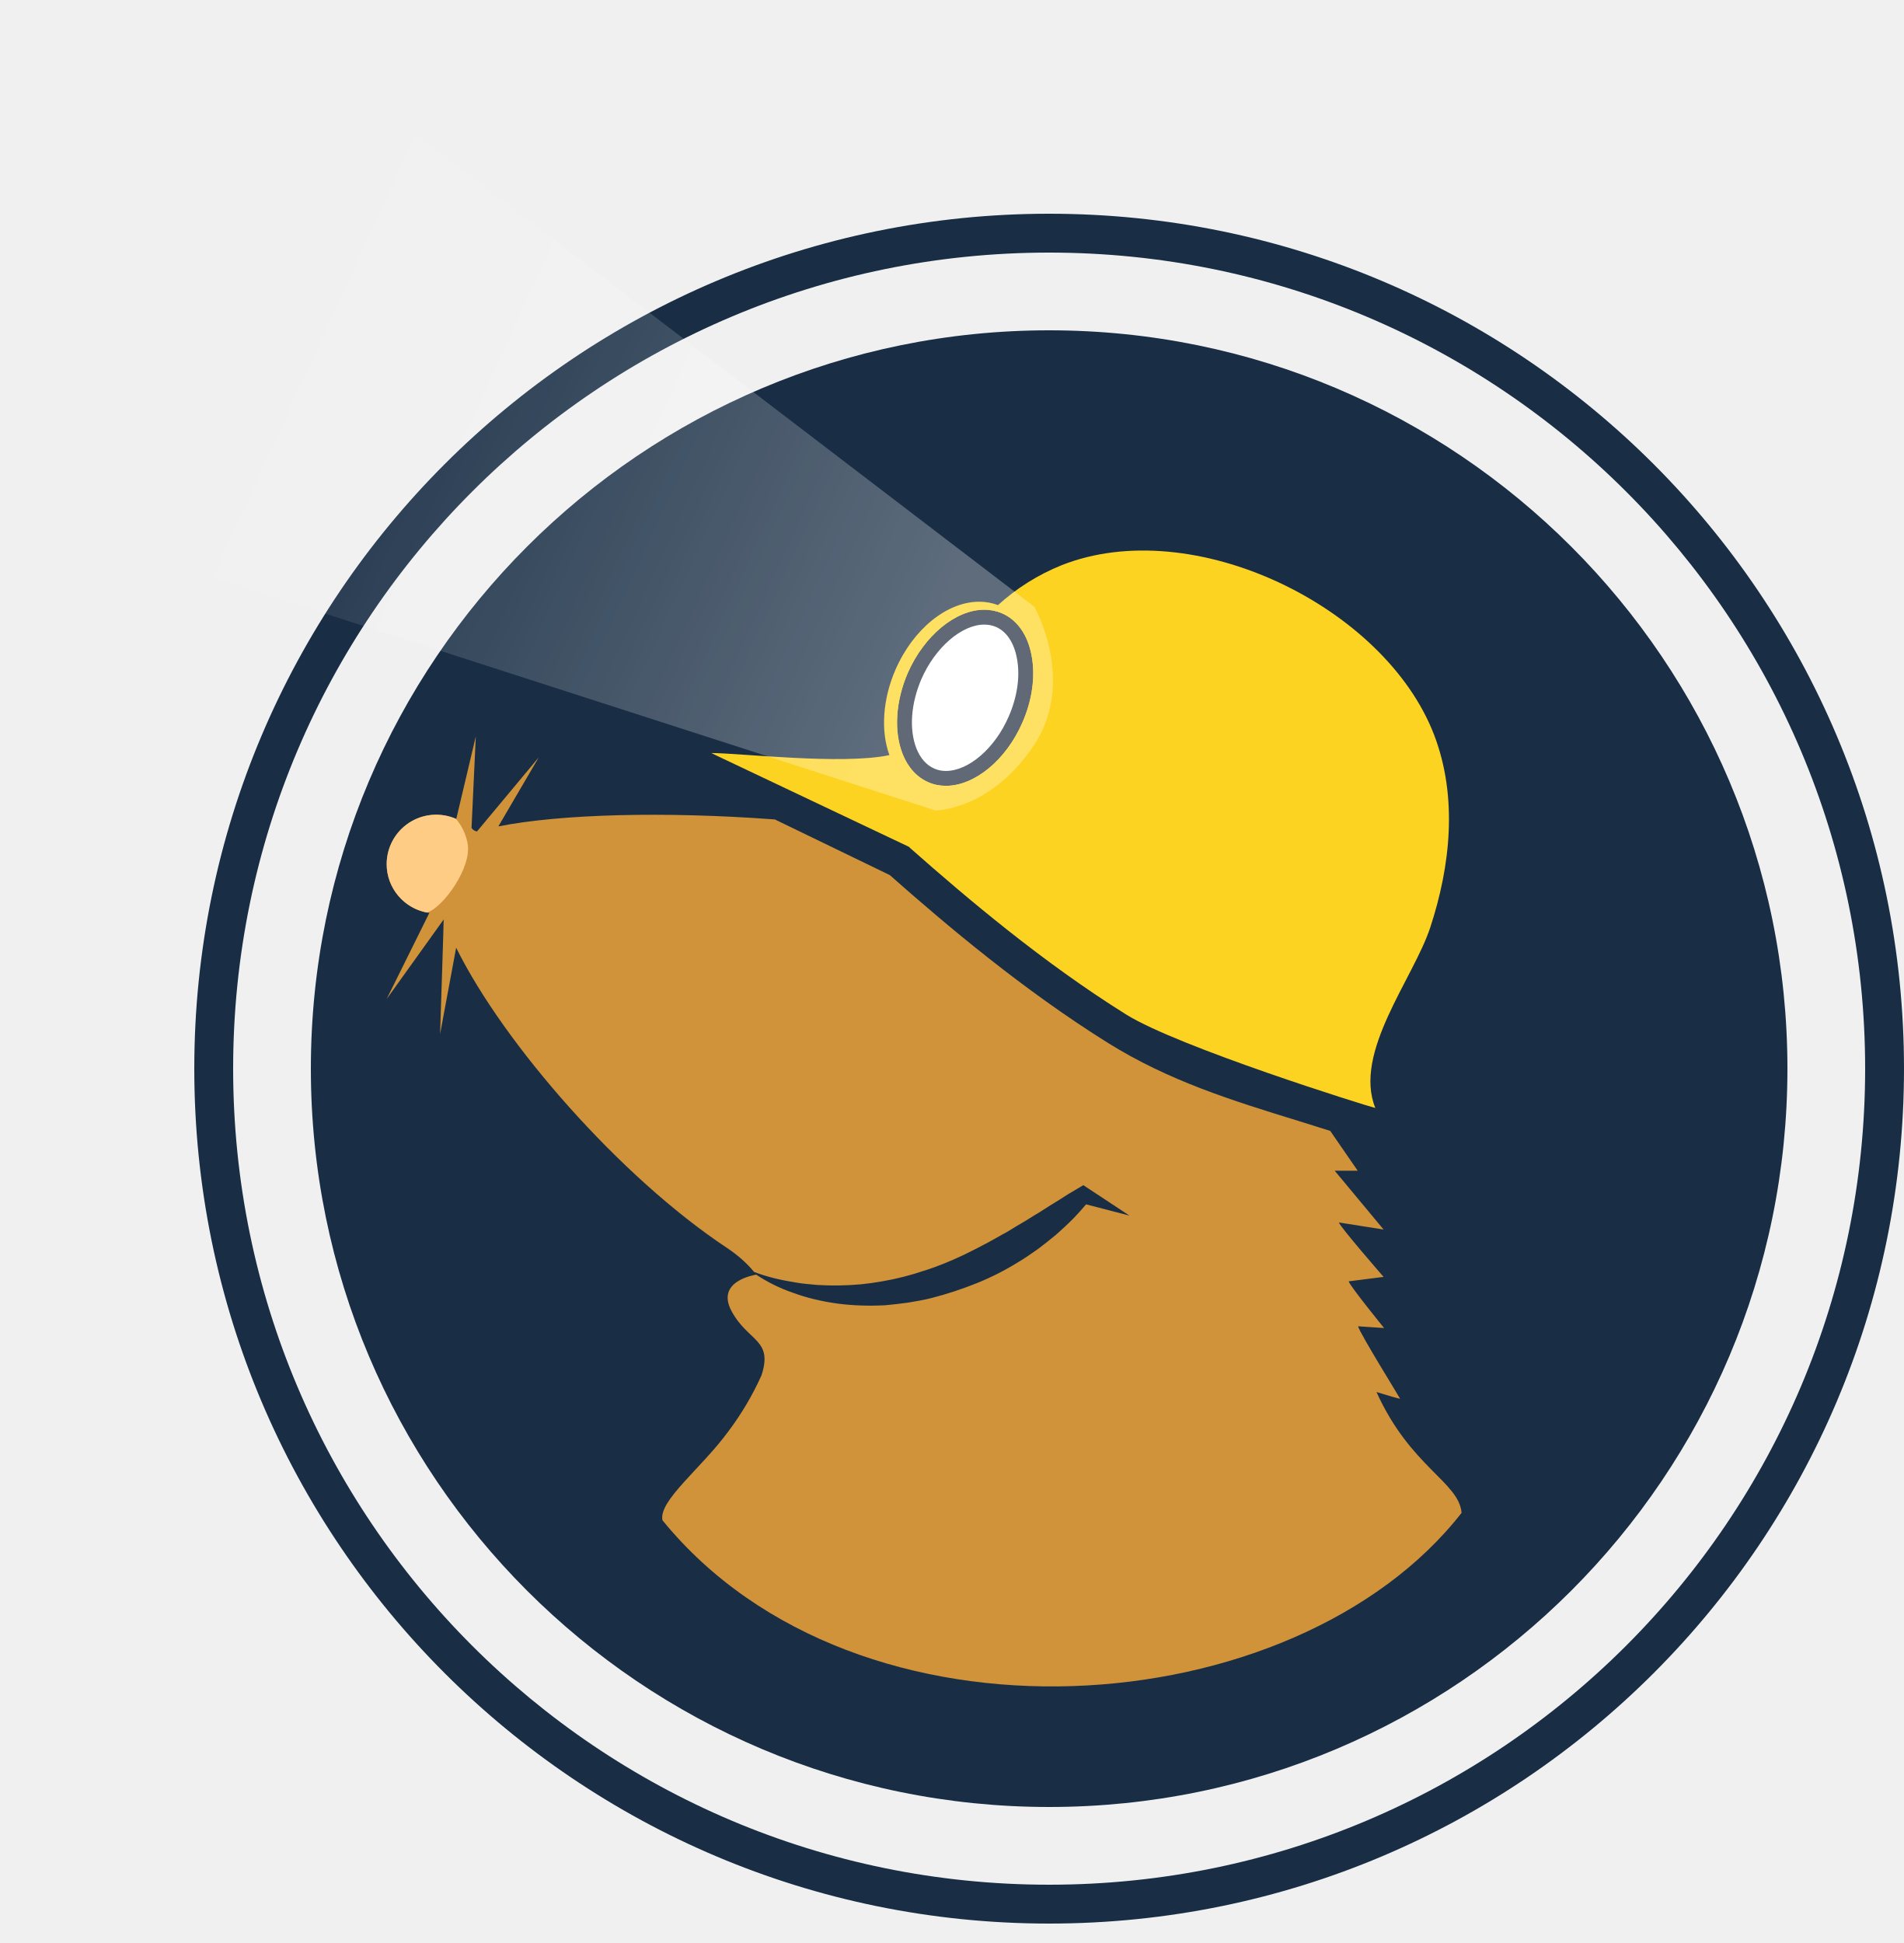
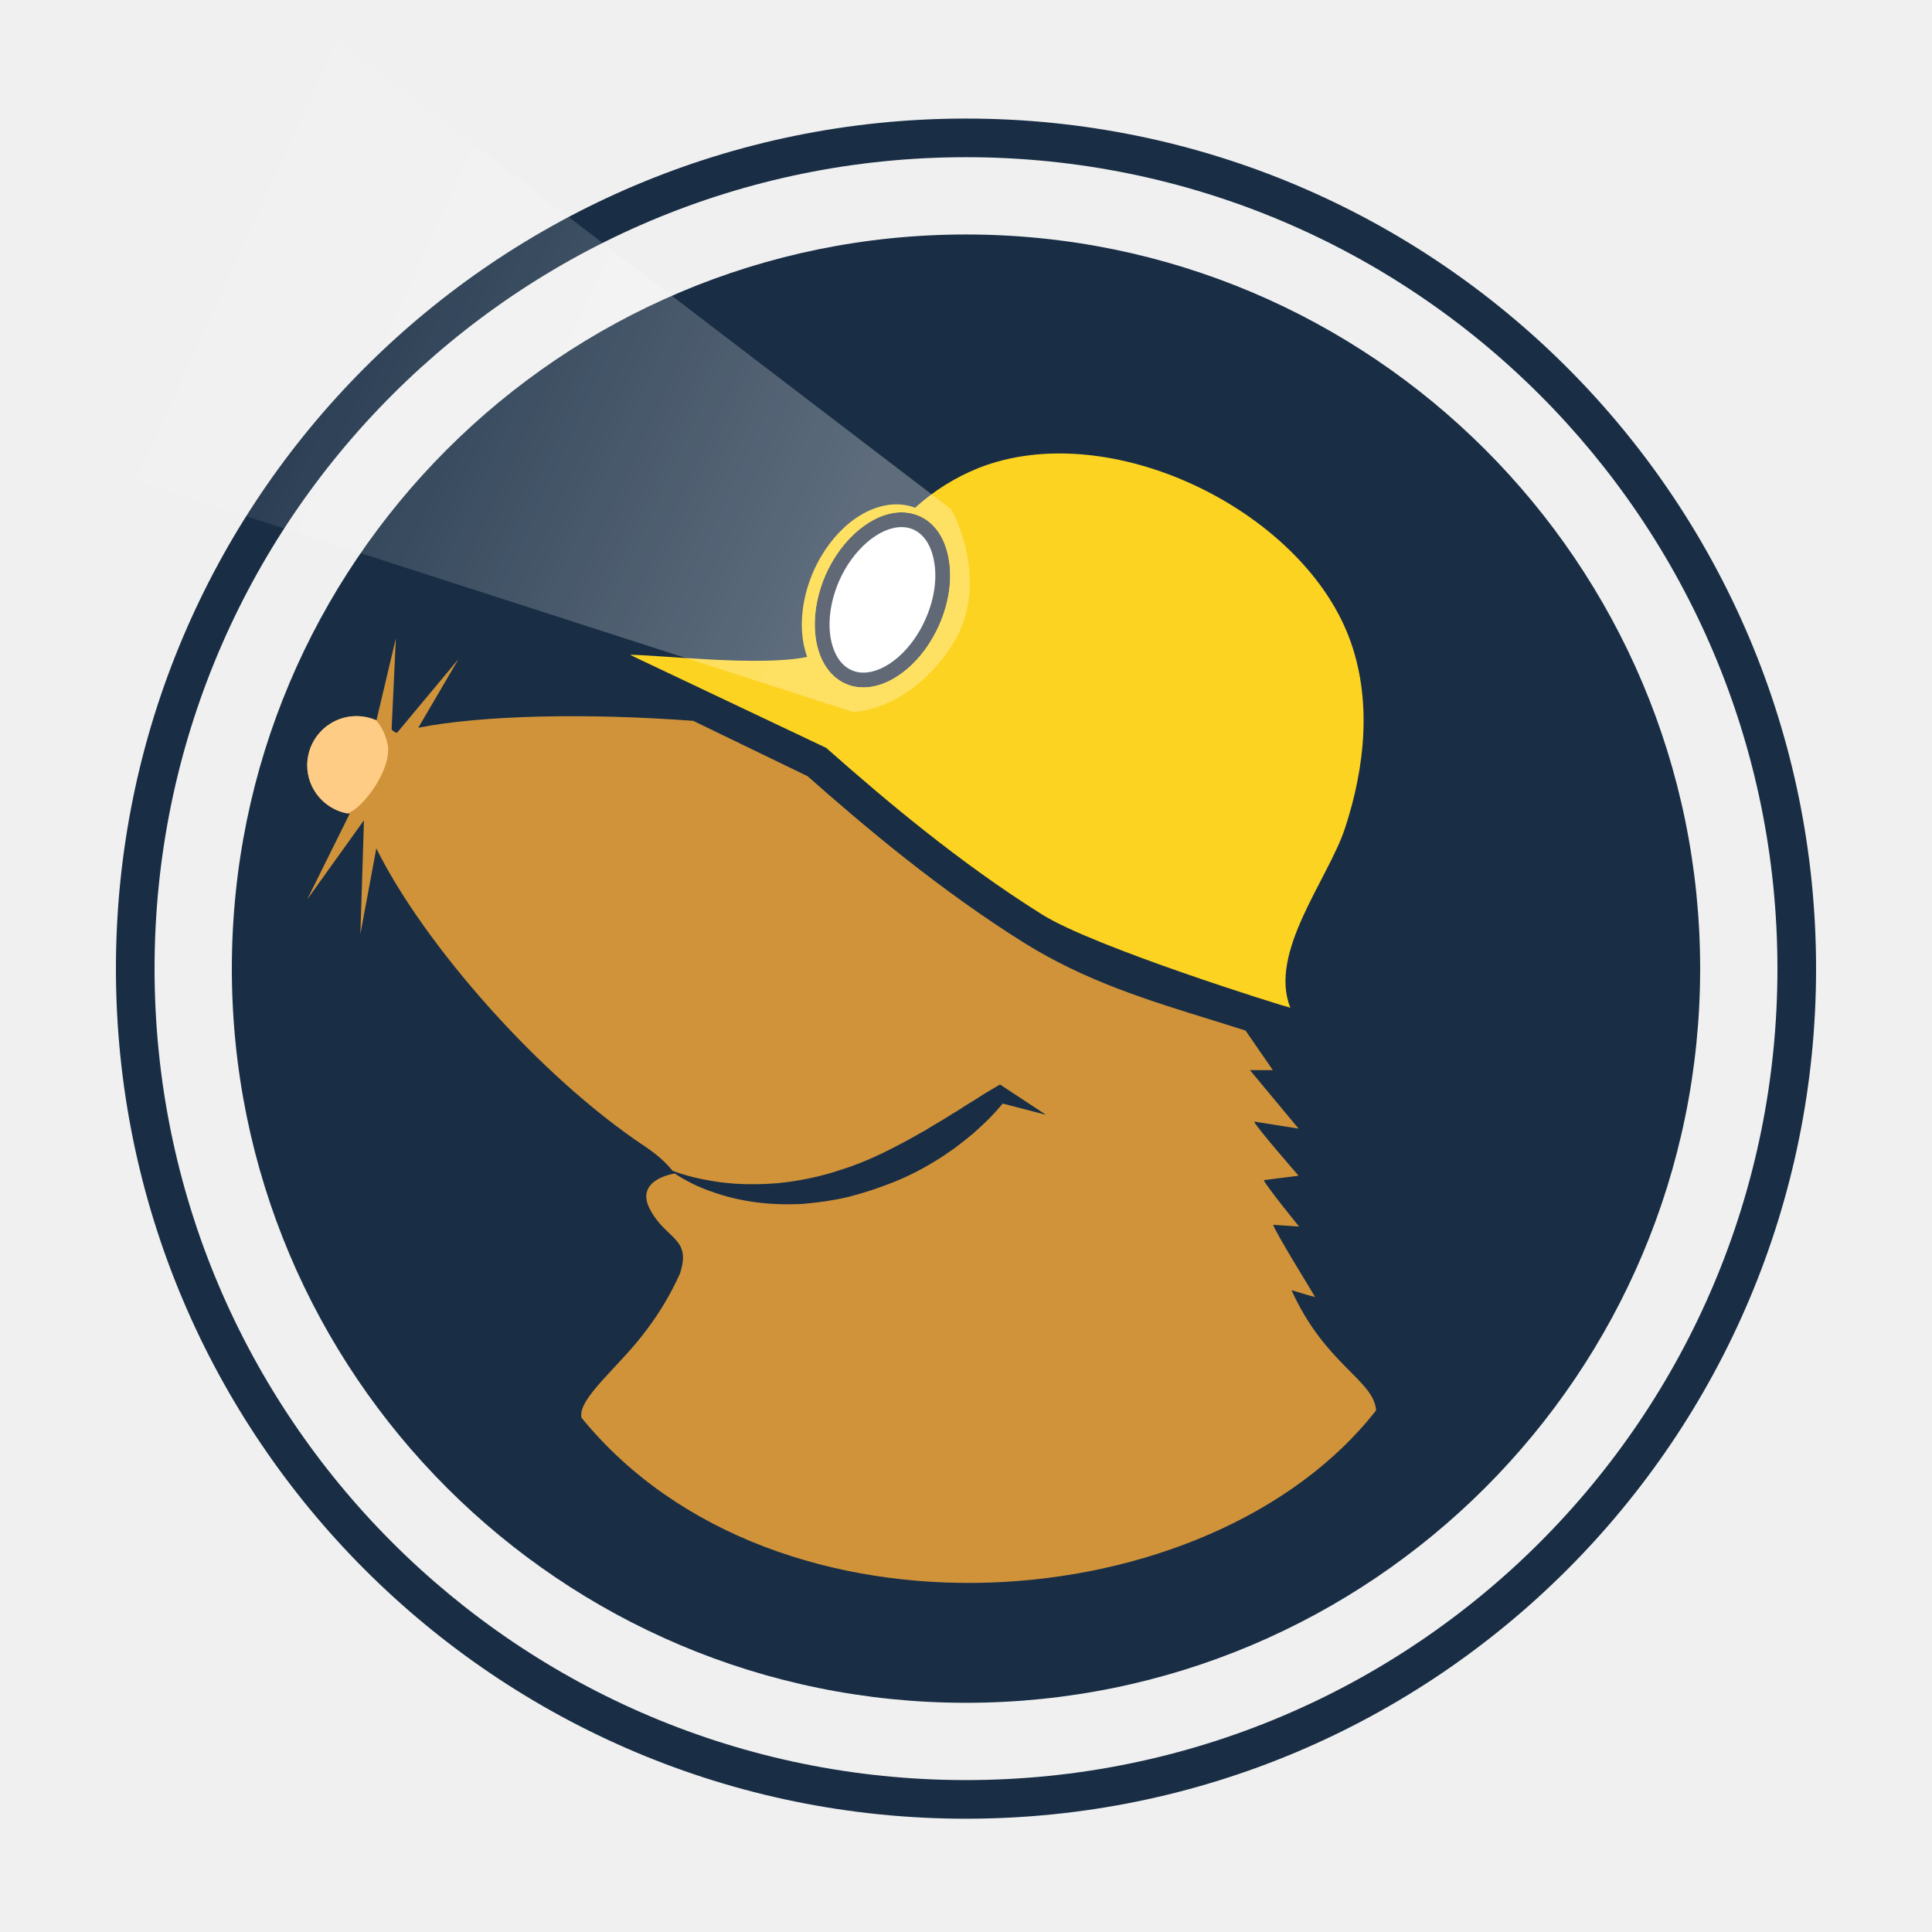
- <svg xmlns="http://www.w3.org/2000/svg" xmlns:xlink="http://www.w3.org/1999/xlink" width="49" height="50" viewBox="0 0 49 50">
-   <defs>
-     <path d="M.1 6.833l1.467-2.047c.004.01-.092 2.947-.092 2.947l.413-2.22c1.225 2.474 4.217 5.897 6.96 7.718.296.197.528.406.707.625.346.133.703.212 1.059.27.187.034.379.048.565.065a7.42 7.42 0 0 0 1.12-.016 6.92 6.92 0 0 0 .554-.077 6.959 6.959 0 0 0 1.075-.273c.175-.053.35-.119.52-.186.173-.07.341-.144.508-.224.167-.084.333-.162.496-.252.166-.082.325-.178.49-.269.166-.084.318-.192.482-.283.163-.092.317-.2.481-.293.159-.102.317-.205.482-.303.158-.105.322-.205.491-.302l.152-.09.08.054 1.107.73-1.117-.29a7.07 7.07 0 0 1-.331.367c-.14.142-.288.277-.436.409-.154.129-.31.252-.471.373-.164.114-.329.232-.502.334a6.948 6.948 0 0 1-1.08.548 9.333 9.333 0 0 1-1.155.379c-.195.05-.397.084-.596.117-.201.03-.403.051-.604.07-.405.02-.813.01-1.211-.042a6.27 6.27 0 0 1-.595-.11 5.09 5.09 0 0 1-.573-.173 4.14 4.14 0 0 1-.936-.463c-.002.004-1.06.148-.633.941.428.79 1.073.72.769 1.651a7.54 7.54 0 0 1-.856 1.446c-.697.952-1.8 1.782-1.692 2.283 5.01 6.149 16.283 5.293 20.565-.191-.065-.794-1.314-1.173-2.19-3.11.241.075.607.185.607.171 0-.014-1.045-1.694-1.08-1.862l.669.045s-.895-1.1-.911-1.202l.898-.114s-1.13-1.298-1.15-1.401l1.15.182-1.258-1.513h.592l-.707-1.025a30.02 30.02 0 0 0-.36-.113c-.154-.05-.308-.096-.46-.144-1.722-.53-3.331-1.03-4.894-2.003-2.188-1.366-4.15-3.023-5.621-4.323L10.09 2.212c-2.831-.21-5.498-.141-7.116.179L4.015.613 2.424 2.522c-.113-.025-.14-.096-.14-.096l.11-2.35L1.891 2.2A1.274 1.274 0 0 0 .1 3.36c0 .64.477 1.172 1.098 1.258L.1 6.833z" id="a" />
-     <path d="M1.887.156A1.274 1.274 0 0 0 .1 1.319c0 .617.443 1.133 1.031 1.246a.26.26 0 0 0 .027-.007C1.542 2.431 2.309 1.41 2.18.772a1.38 1.38 0 0 0-.294-.616z" id="c" />
-     <path d="M4.594 5.277c-.228-.626-.172-1.442.156-2.197.457-1.048 1.325-1.75 2.157-1.75.169 0 .33.03.481.087A5.507 5.507 0 0 1 9.023.392c3.378-1.34 8.319 1.054 9.59 4.366.61 1.597.423 3.363-.1 4.955-.433 1.316-1.99 3.213-1.414 4.645-.236-.056-5.062-1.565-6.413-2.406-2.152-1.345-4.096-2.992-5.55-4.276l-.042-.04-4.91-2.328c-.058-.03-.115-.055-.173-.084.705 0 3.387.311 4.583.053" id="e" />
-     <path d="M.199 3.717c.138.348.368.6.664.728.136.061.29.092.452.092.743 0 1.55-.669 1.966-1.626.255-.58.34-1.194.238-1.725C3.421.653 3.15.267 2.756.097a1.154 1.154 0 0 0-.454-.092C1.562.005.754.673.334 1.63.02 2.355-.03 3.134.2 3.717z" id="g" />
-     <linearGradient x1="93.215%" y1="62.465%" x2="22.664%" y2="38.215%" id="i">
-       <stop stop-color="#FFF" offset="0%" />
-       <stop stop-color="#FFF" stop-opacity="0" offset="100%" />
+ <svg xmlns="http://www.w3.org/2000/svg" xmlns:xlink="http://www.w3.org/1999/xlink" width="50" height="50" viewBox="0 0 50 50" version="1.1" id="svg3830">
+   <defs id="defs3788">
+     <path d="M 0.1,6.833 1.567,4.786 C 1.571,4.796 1.475,7.733 1.475,7.733 l 0.413,-2.22 c 1.225,2.474 4.217,5.897 6.96,7.718 0.296,0.197 0.528,0.406 0.707,0.625 0.346,0.133 0.703,0.212 1.059,0.27 0.187,0.034 0.379,0.048 0.565,0.065 a 7.42,7.42 0 0 0 1.12,-0.016 6.92,6.92 0 0 0 0.554,-0.077 6.959,6.959 0 0 0 1.075,-0.273 c 0.175,-0.053 0.35,-0.119 0.52,-0.186 0.173,-0.07 0.341,-0.144 0.508,-0.224 0.167,-0.084 0.333,-0.162 0.496,-0.252 0.166,-0.082 0.325,-0.178 0.49,-0.269 0.166,-0.084 0.318,-0.192 0.482,-0.283 0.163,-0.092 0.317,-0.2 0.481,-0.293 0.159,-0.102 0.317,-0.205 0.482,-0.303 0.158,-0.105 0.322,-0.205 0.491,-0.302 l 0.152,-0.09 0.08,0.054 1.107,0.73 -1.117,-0.29 a 7.07,7.07 0 0 1 -0.331,0.367 c -0.14,0.142 -0.288,0.277 -0.436,0.409 -0.154,0.129 -0.31,0.252 -0.471,0.373 -0.164,0.114 -0.329,0.232 -0.502,0.334 a 6.948,6.948 0 0 1 -1.08,0.548 9.333,9.333 0 0 1 -1.155,0.379 c -0.195,0.05 -0.397,0.084 -0.596,0.117 -0.201,0.03 -0.403,0.051 -0.604,0.07 -0.405,0.02 -0.813,0.01 -1.211,-0.042 A 6.27,6.27 0 0 1 11.119,14.562 5.09,5.09 0 0 1 10.546,14.389 4.14,4.14 0 0 1 9.61,13.926 c -0.002,0.004 -1.06,0.148 -0.633,0.941 0.428,0.79 1.073,0.72 0.769,1.651 A 7.54,7.54 0 0 1 8.89,17.964 c -0.697,0.952 -1.8,1.782 -1.692,2.283 5.01,6.149 16.283,5.293 20.565,-0.191 -0.065,-0.794 -1.314,-1.173 -2.19,-3.11 0.241,0.075 0.607,0.185 0.607,0.171 0,-0.014 -1.045,-1.694 -1.08,-1.862 l 0.669,0.045 c 0,0 -0.895,-1.1 -0.911,-1.202 l 0.898,-0.114 c 0,0 -1.13,-1.298 -1.15,-1.401 l 1.15,0.182 -1.258,-1.513 h 0.592 l -0.707,-1.025 a 30.02,30.02 0 0 0 -0.36,-0.113 C 23.869,10.064 23.715,10.018 23.563,9.97 21.841,9.44 20.232,8.94 18.669,7.967 16.481,6.601 14.519,4.944 13.048,3.644 L 10.09,2.212 C 7.259,2.002 4.592,2.071 2.974,2.391 L 4.015,0.613 2.424,2.522 C 2.311,2.497 2.284,2.426 2.284,2.426 L 2.394,0.076 1.891,2.2 A 1.274,1.274 0 0 0 0.1,3.36 C 0.1,4 0.577,4.532 1.198,4.618 Z" id="a" />
+     <path d="M 1.887,0.156 A 1.274,1.274 0 0 0 0.1,1.319 c 0,0.617 0.443,1.133 1.031,1.246 A 0.26,0.26 0 0 0 1.158,2.558 C 1.542,2.431 2.309,1.41 2.18,0.772 A 1.38,1.38 0 0 0 1.886,0.156 Z" id="c" />
+     <path d="M 4.594,5.277 C 4.366,4.651 4.422,3.835 4.75,3.08 5.207,2.032 6.075,1.33 6.907,1.33 c 0.169,0 0.33,0.03 0.481,0.087 A 5.507,5.507 0 0 1 9.023,0.392 c 3.378,-1.34 8.319,1.054 9.59,4.366 0.61,1.597 0.423,3.363 -0.1,4.955 -0.433,1.316 -1.99,3.213 -1.414,4.645 C 16.863,14.302 12.037,12.793 10.686,11.952 8.534,10.607 6.59,8.96 5.136,7.676 L 5.094,7.636 0.184,5.308 C 0.126,5.278 0.069,5.253 0.011,5.224 c 0.705,0 3.387,0.311 4.583,0.053" id="e" />
+     <path d="m 0.199,3.717 c 0.138,0.348 0.368,0.6 0.664,0.728 0.136,0.061 0.29,0.092 0.452,0.092 0.743,0 1.55,-0.669 1.966,-1.626 C 3.536,2.331 3.621,1.717 3.519,1.186 3.421,0.653 3.15,0.267 2.756,0.097 A 1.154,1.154 0 0 0 2.302,0.005 C 1.562,0.005 0.754,0.673 0.334,1.63 0.02,2.355 -0.03,3.134 0.2,3.717 Z" id="g" />
+     <linearGradient x1="21.893" y1="14.672" x2="5.322" y2="8.976" id="i" gradientTransform="scale(1.153803,0.8666994)" gradientUnits="userSpaceOnUse">
+       <stop stop-color="#FFF" offset="0%" id="stop3783" />
+       <stop stop-color="#FFF" stop-opacity="0" offset="100%" id="stop3785" />
    </linearGradient>
  </defs>
-   <g transform="translate(0 .5)" fill="none" fill-rule="evenodd">
-     <path d="M6 27c0 11.598 9.402 21 21 21s21-9.402 21-21S38.598 6 27 6 6 15.402 6 27zm-1 0C5 14.85 14.85 5 27 5s22 9.85 22 22-9.85 22-22 22S5 39.15 5 27z" fill="#192E45" fill-rule="nonzero" />
-     <path d="M8 27c0 10.493 8.507 19 19 19s19-8.507 19-19S37.493 8 27 8 8 16.507 8 27z" fill="#192E45" />
-     <g transform="translate(9.851 18.375)">
+   <g transform="translate(-2,-1.931654)" id="g3828" style="fill:none;fill-rule:evenodd">
+     <path d="M 6,27 C 6,38.598 15.402,48 27,48 38.598,48 48,38.598 48,27 48,15.402 38.598,6 27,6 15.402,6 6,15.402 6,27 Z M 5,27 C 5,14.85 14.85,5 27,5 39.15,5 49,14.85 49,27 49,39.15 39.15,49 27,49 14.85,49 5,39.15 5,27 Z" id="path3790" style="fill:#192e45;fill-rule:nonzero" />
+     <path d="M 8,27 C 8,37.493 16.507,46 27,46 37.493,46 46,37.493 46,27 46,16.507 37.493,8 27,8 16.507,8 8,16.507 8,27 Z" id="path3792" style="fill:#192e45" />
+     <g transform="translate(9.851,18.375)" id="g3799">
      <mask id="b" fill="#fff">
-         <use xlink:href="#a" />
+         <use xlink:href="#a" id="use3794" x="0" y="0" width="100%" height="100%" />
      </mask>
-       <path fill="#D0933A" fill-rule="nonzero" mask="url(#b)" d="M-0.54 -0.562H28.404V25.161H-0.54z" />
+       <path mask="url(#b)" d="M -0.54,-0.562 H 28.404 V 25.161 H -0.54 Z" id="path3797" style="fill:#d0933a;fill-rule:nonzero" />
    </g>
-     <g transform="translate(9.851 20.417)">
+     <g transform="translate(9.851,20.417)" id="g3806">
      <mask id="d" fill="#fff">
-         <use xlink:href="#c" />
+         <use xlink:href="#c" id="use3801" x="0" y="0" width="100%" height="100%" />
      </mask>
-       <path fill="#FFCC86" fill-rule="nonzero" mask="url(#d)" d="M-0.54 -0.59H2.835V3.204H-0.54z" />
+       <path mask="url(#d)" d="M -0.54,-0.59 H 2.835 V 3.204 H -0.54 Z" id="path3804" style="fill:#ffcc86;fill-rule:nonzero" />
    </g>
-     <g transform="translate(18.295 13.654)">
+     <g transform="translate(18.295,13.654)" id="g3813">
      <mask id="f" fill="#fff">
-         <use xlink:href="#e" />
+         <use xlink:href="#e" id="use3808" x="0" y="0" width="100%" height="100%" />
      </mask>
-       <path fill="#FDD321" fill-rule="nonzero" mask="url(#f)" d="M-0.628 -0.625H19.635V14.995H-0.628z" />
+       <path mask="url(#f)" d="m -0.628,-0.625 h 20.263 v 15.62 H -0.628 Z" id="path3811" style="fill:#fdd321;fill-rule:nonzero" />
    </g>
-     <g transform="translate(23.029 15.185)">
+     <g transform="translate(23.029,15.185)" id="g3824">
      <mask id="h" fill="#fff">
-         <use xlink:href="#g" />
+         <use xlink:href="#g" id="use3815" x="0" y="0" width="100%" height="100%" />
      </mask>
-       <g mask="url(#h)" fill-rule="nonzero">
-         <path d="M1.315 4.346a.898.898 0 0 1-.373-.075C.69 4.162.496 3.947.377 3.647c-.211-.536-.161-1.26.134-1.94C.9.817 1.637.197 2.302.197c.132 0 .26.025.379.076.332.144.563.48.65.948.094.495.013 1.068-.226 1.613-.386.89-1.122 1.512-1.79 1.512z" fill="#FFF" />
-         <path d="M2.302.388c.106 0 .208.02.302.06.272.119.463.405.538.81.087.456.011.989-.214 1.5-.35.81-1.029 1.396-1.613 1.396a.718.718 0 0 1-.294-.058l-.003-.001-.003-.002c-.2-.086-.36-.265-.459-.517-.193-.489-.144-1.159.13-1.792C1.041.975 1.72.388 2.302.388zm0-.383C1.562.005.754.673.334 1.63.02 2.355-.03 3.134.2 3.717c.138.348.368.6.664.728.136.061.29.092.452.092.742 0 1.55-.669 1.966-1.626.255-.58.339-1.194.238-1.725-.098-.533-.37-.919-.763-1.089a1.152 1.152 0 0 0-.454-.092z" fill="#1D2A3A" />
+       <g mask="url(#h)" id="g3822" style="fill-rule:nonzero">
+         <path d="M 1.315,4.346 A 0.898,0.898 0 0 1 0.942,4.271 C 0.69,4.162 0.496,3.947 0.377,3.647 0.166,3.111 0.216,2.387 0.511,1.707 0.9,0.817 1.637,0.197 2.302,0.197 c 0.132,0 0.26,0.025 0.379,0.076 0.332,0.144 0.563,0.48 0.65,0.948 0.094,0.495 0.013,1.068 -0.226,1.613 -0.386,0.89 -1.122,1.512 -1.79,1.512 z" id="path3818" style="fill:#ffffff" />
+         <path d="m 2.302,0.388 c 0.106,0 0.208,0.02 0.302,0.06 0.272,0.119 0.463,0.405 0.538,0.81 0.087,0.456 0.011,0.989 -0.214,1.5 -0.35,0.81 -1.029,1.396 -1.613,1.396 A 0.718,0.718 0 0 1 1.021,4.096 L 1.018,4.095 1.015,4.093 C 0.815,4.007 0.655,3.828 0.556,3.576 0.363,3.087 0.412,2.417 0.686,1.784 1.041,0.975 1.72,0.388 2.302,0.388 Z m 0,-0.383 C 1.562,0.005 0.754,0.673 0.334,1.63 0.02,2.355 -0.03,3.134 0.2,3.717 0.338,4.065 0.568,4.317 0.864,4.445 1,4.506 1.154,4.537 1.316,4.537 2.058,4.537 2.866,3.868 3.282,2.911 3.537,2.331 3.621,1.717 3.52,1.186 3.422,0.653 3.15,0.267 2.757,0.097 A 1.152,1.152 0 0 0 2.303,0.005 Z" id="path3820" style="fill:#1d2a3a" />
      </g>
    </g>
-     <path d="M26.62 15.114s1.094 1.924-.024 3.583c-1.12 1.659-2.52 1.66-2.52 1.66L.25 12.672s-.952-4.115.85-7.526C2.899 1.733 6.837 0 6.837 0L26.62 15.114z" fill="url(#i)" fill-rule="nonzero" opacity=".3" />
+     <path d="m 26.62,15.114 c 0,0 1.094,1.924 -0.024,3.583 -1.12,1.659 -2.52,1.66 -2.52,1.66 L 0.25,12.672 c 0,0 -0.952,-4.115 0.85,-7.526 C 2.899,1.733 6.837,0 6.837,0 Z" id="path3826" style="opacity:0.3;fill:url(#i);fill-rule:nonzero" />
  </g>
</svg>
